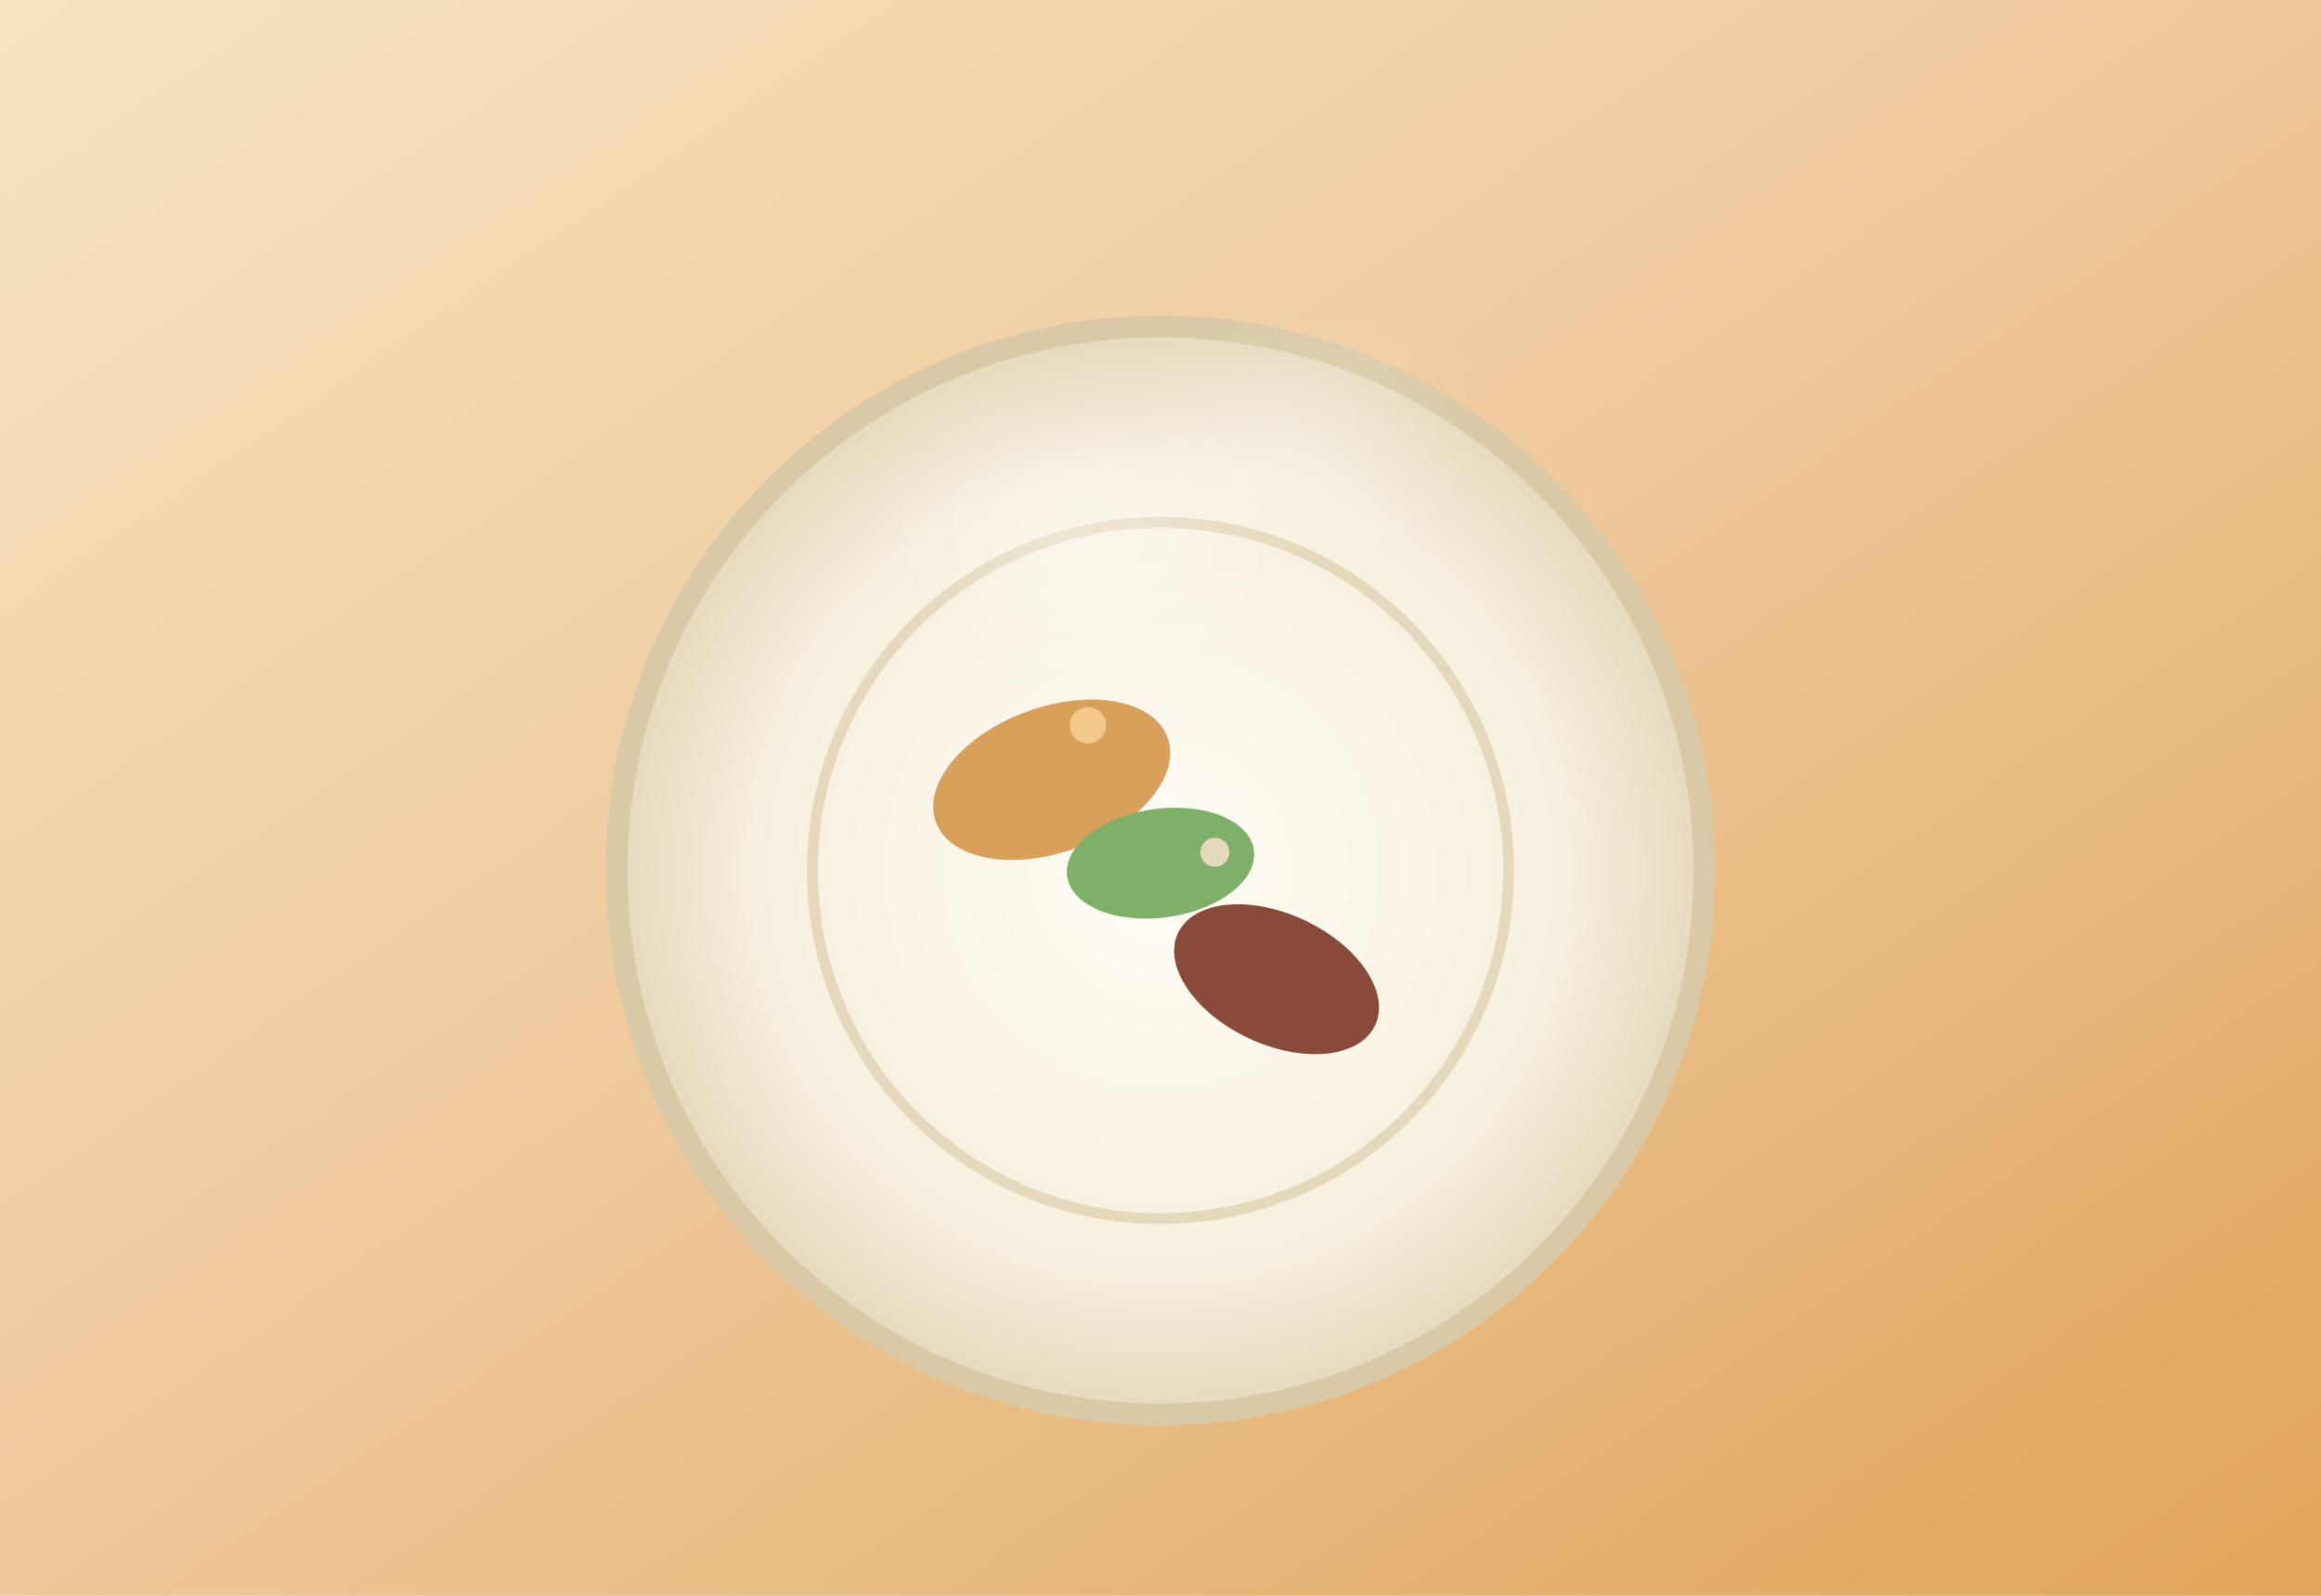
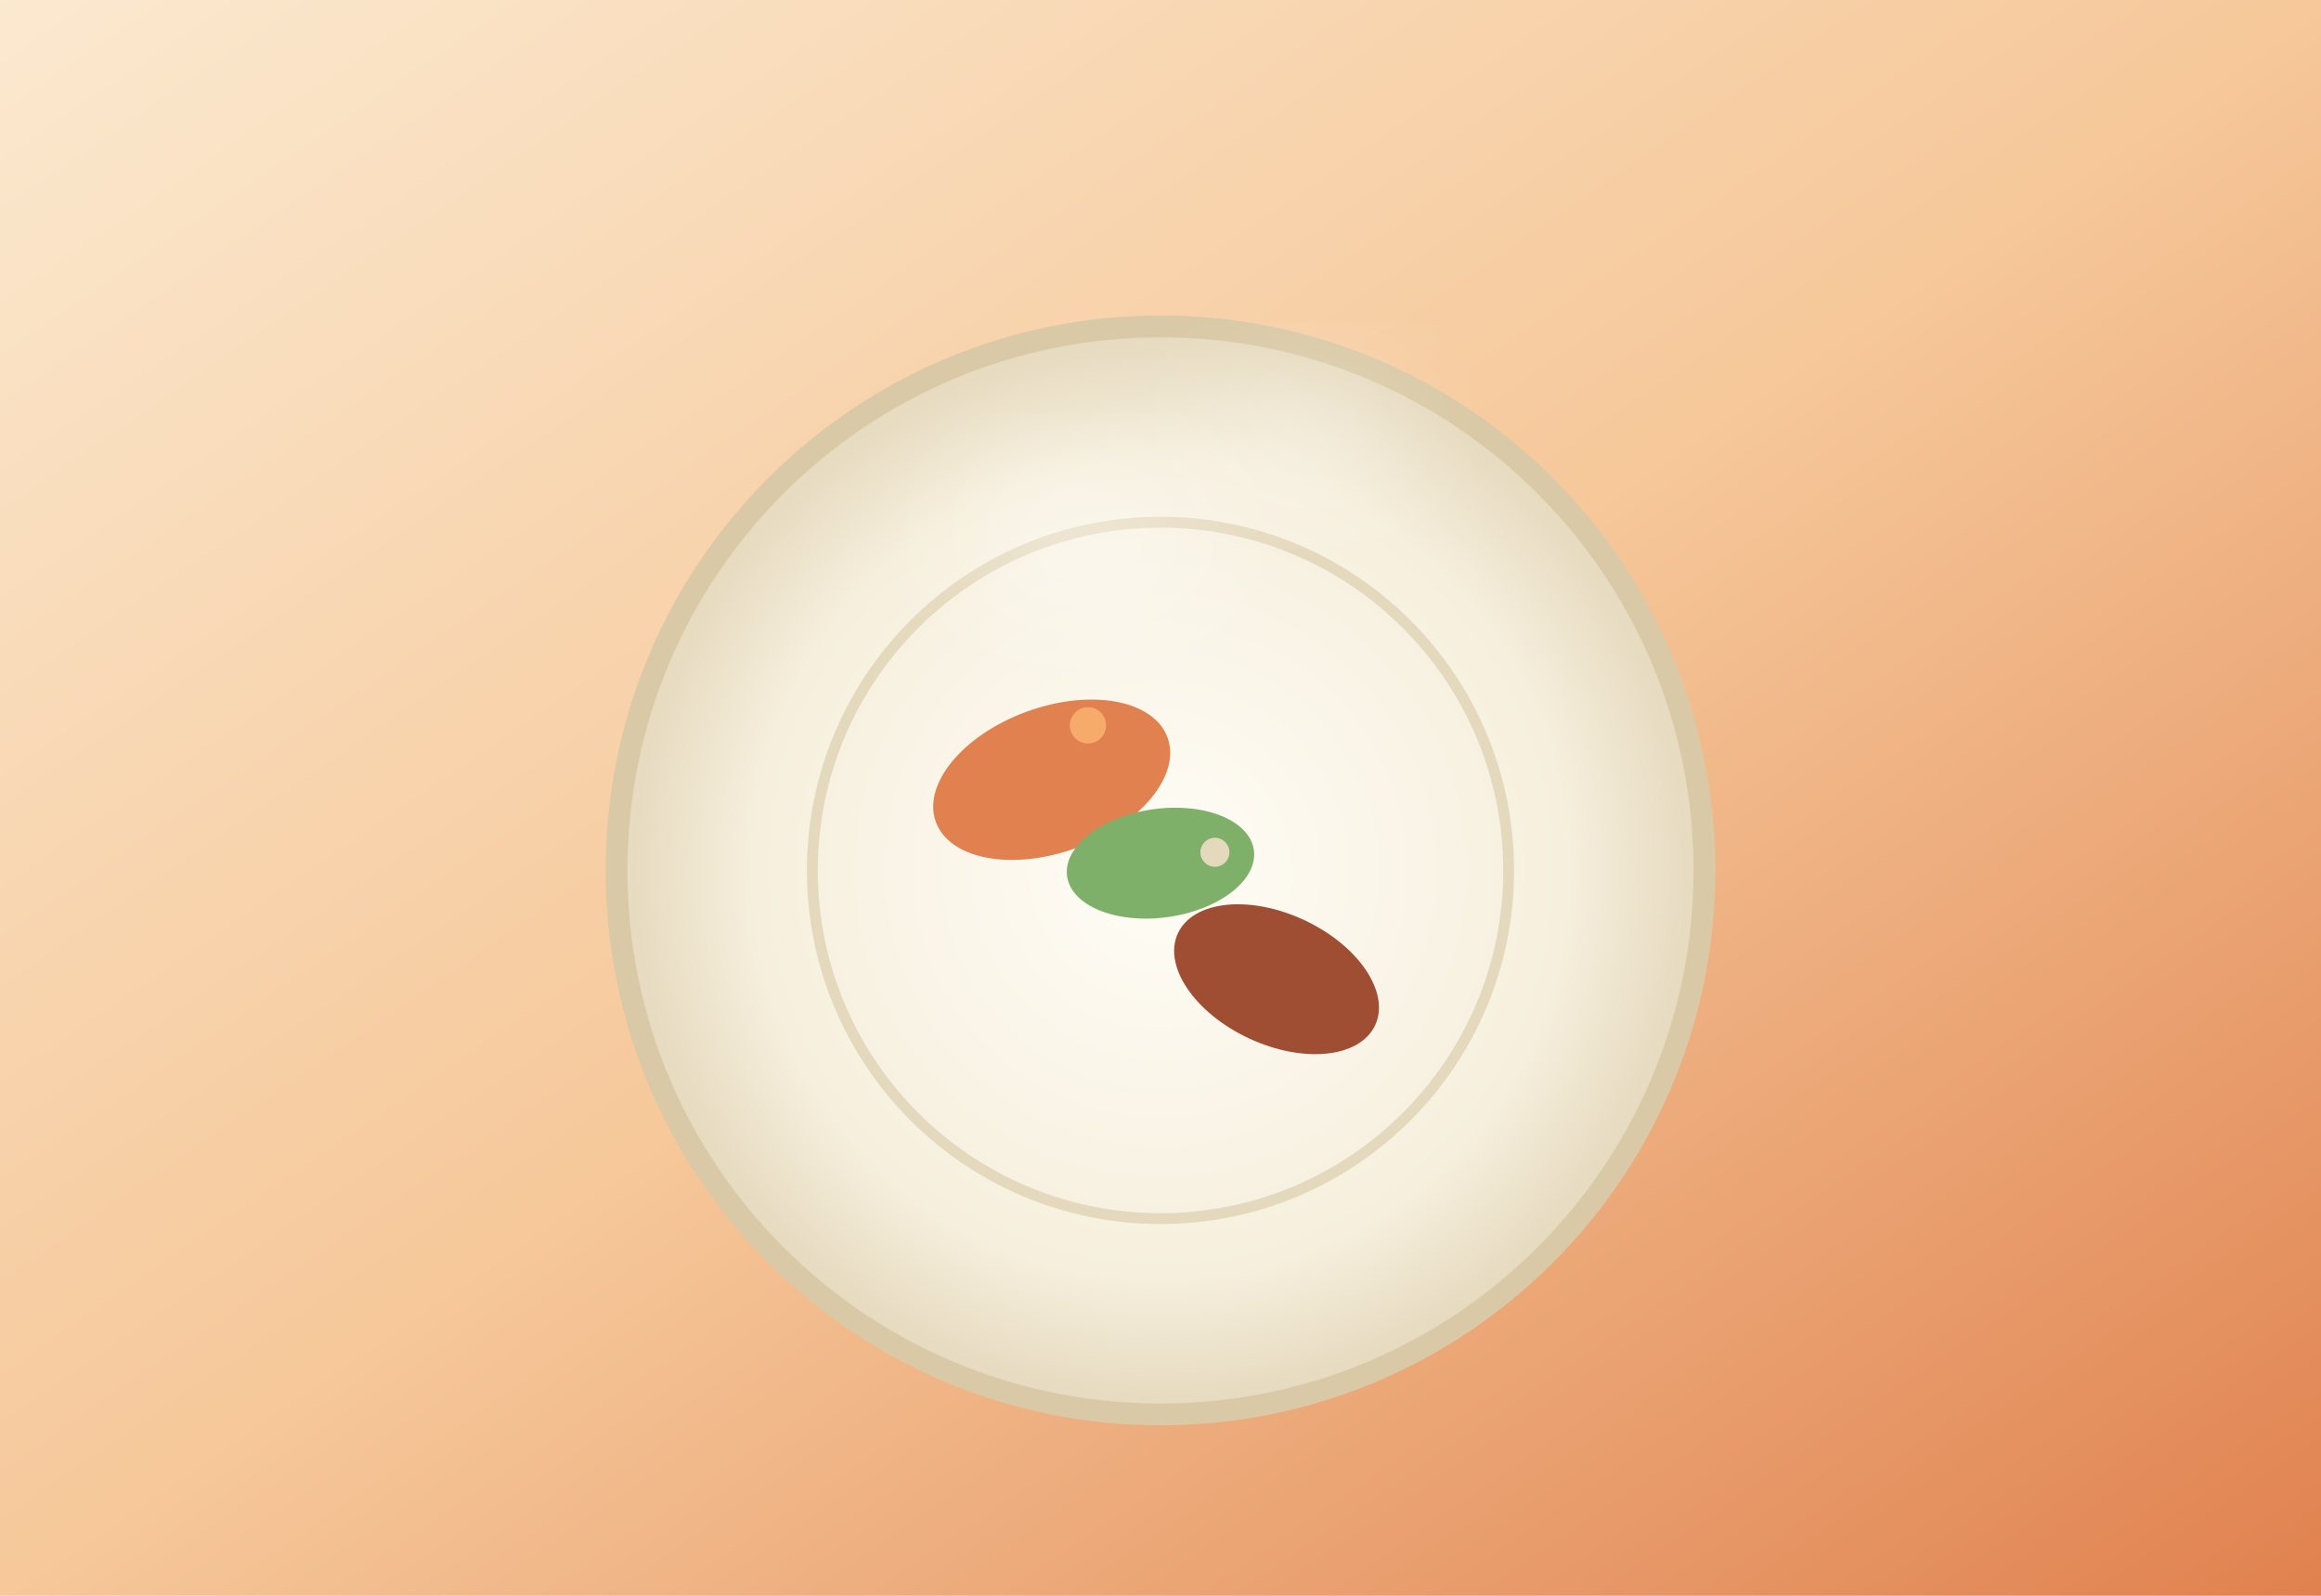
<svg xmlns="http://www.w3.org/2000/svg" width="640" height="440" viewBox="0 0 640 440">
  <defs>
    <linearGradient id="bg" x1="0" y1="0" x2="1" y2="1">
-       <stop offset="0" stop-color="#f7e3c2" />
-       <stop offset="0.5" stop-color="#eec89a" />
-       <stop offset="1" stop-color="#e0a458" />
+       <stop offset="0" stop-color="#fbe9d0" />
+       <stop offset="0.5" stop-color="#f6c89a" />
+       <stop offset="1" stop-color="#e0814f" />
    </linearGradient>
    <radialGradient id="plate" cx="0.5" cy="0.5" r="0.5">
      <stop offset="0" stop-color="#fffdf7" />
      <stop offset="0.75" stop-color="#f6efdd" />
      <stop offset="1" stop-color="#e5d9bd" />
    </radialGradient>
    <radialGradient id="steam" cx="0.5" cy="0.5" r="0.5">
      <stop offset="0" stop-color="#fff" stop-opacity="0.6" />
      <stop offset="1" stop-color="#fff" stop-opacity="0" />
    </radialGradient>
  </defs>
  <rect width="640" height="440" fill="url(#bg)" />
  <circle cx="320" cy="240" r="150" fill="url(#plate)" />
  <circle cx="320" cy="240" r="150" fill="none" stroke="#d9c9a6" stroke-width="6" />
  <circle cx="320" cy="240" r="96" fill="none" stroke="#e5d9bd" stroke-width="3" />
-   <ellipse cx="290" cy="215" rx="34" ry="20" fill="#d9a05b" transform="rotate(-20 290 215)" />
-   <ellipse cx="352" cy="270" rx="30" ry="18" fill="#8a4a3a" transform="rotate(25 352 270)" />
+   <ellipse cx="290" cy="215" rx="34" ry="20" fill="#e0814f" transform="rotate(-20 290 215)" />
+   <ellipse cx="352" cy="270" rx="30" ry="18" fill="#a04e33" transform="rotate(25 352 270)" />
  <ellipse cx="320" cy="238" rx="26" ry="15" fill="#7fb069" transform="rotate(-8 320 238)" />
-   <circle cx="300" cy="200" r="5" fill="#f3c98b" />
+   <circle cx="300" cy="200" r="5" fill="#f6ab6b" />
  <circle cx="335" cy="235" r="4" fill="#e5d9bd" />
  <ellipse cx="300" cy="150" rx="46" ry="30" fill="url(#steam)" filter="url(#b)" />
  <ellipse cx="360" cy="120" rx="38" ry="26" fill="url(#steam)" filter="url(#b)" opacity="0.7" />
  <filter id="b">
    <feGaussianBlur stdDeviation="14" />
  </filter>
</svg>
